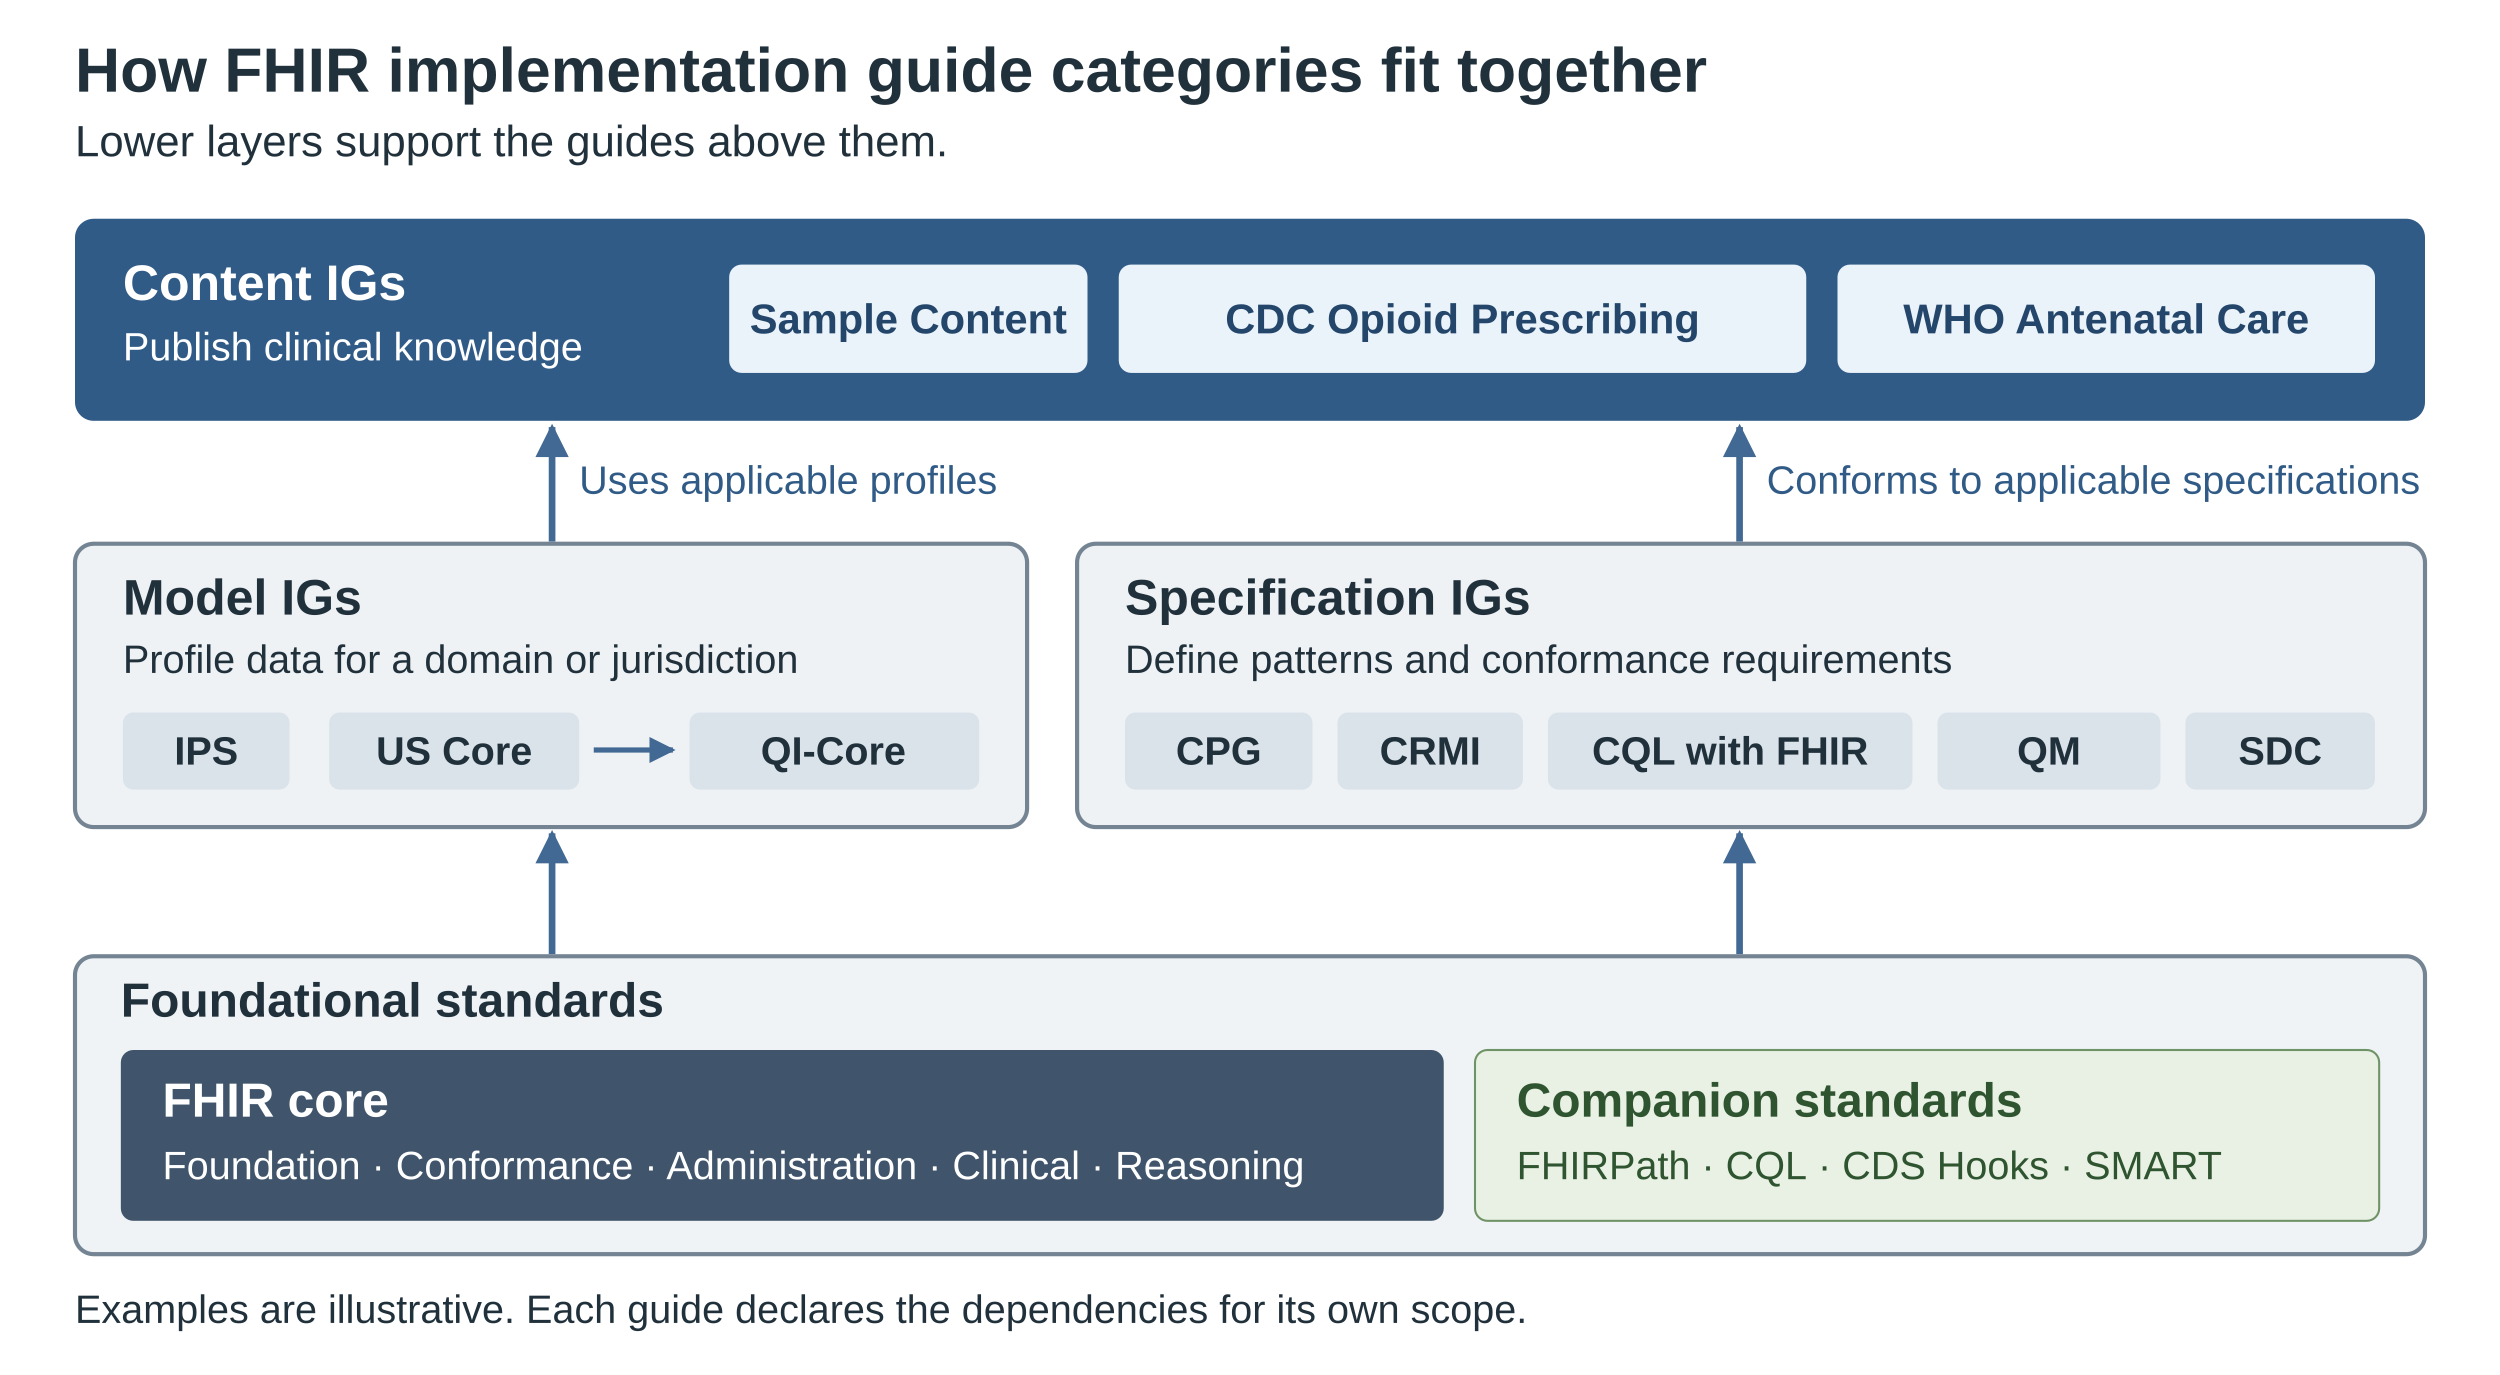
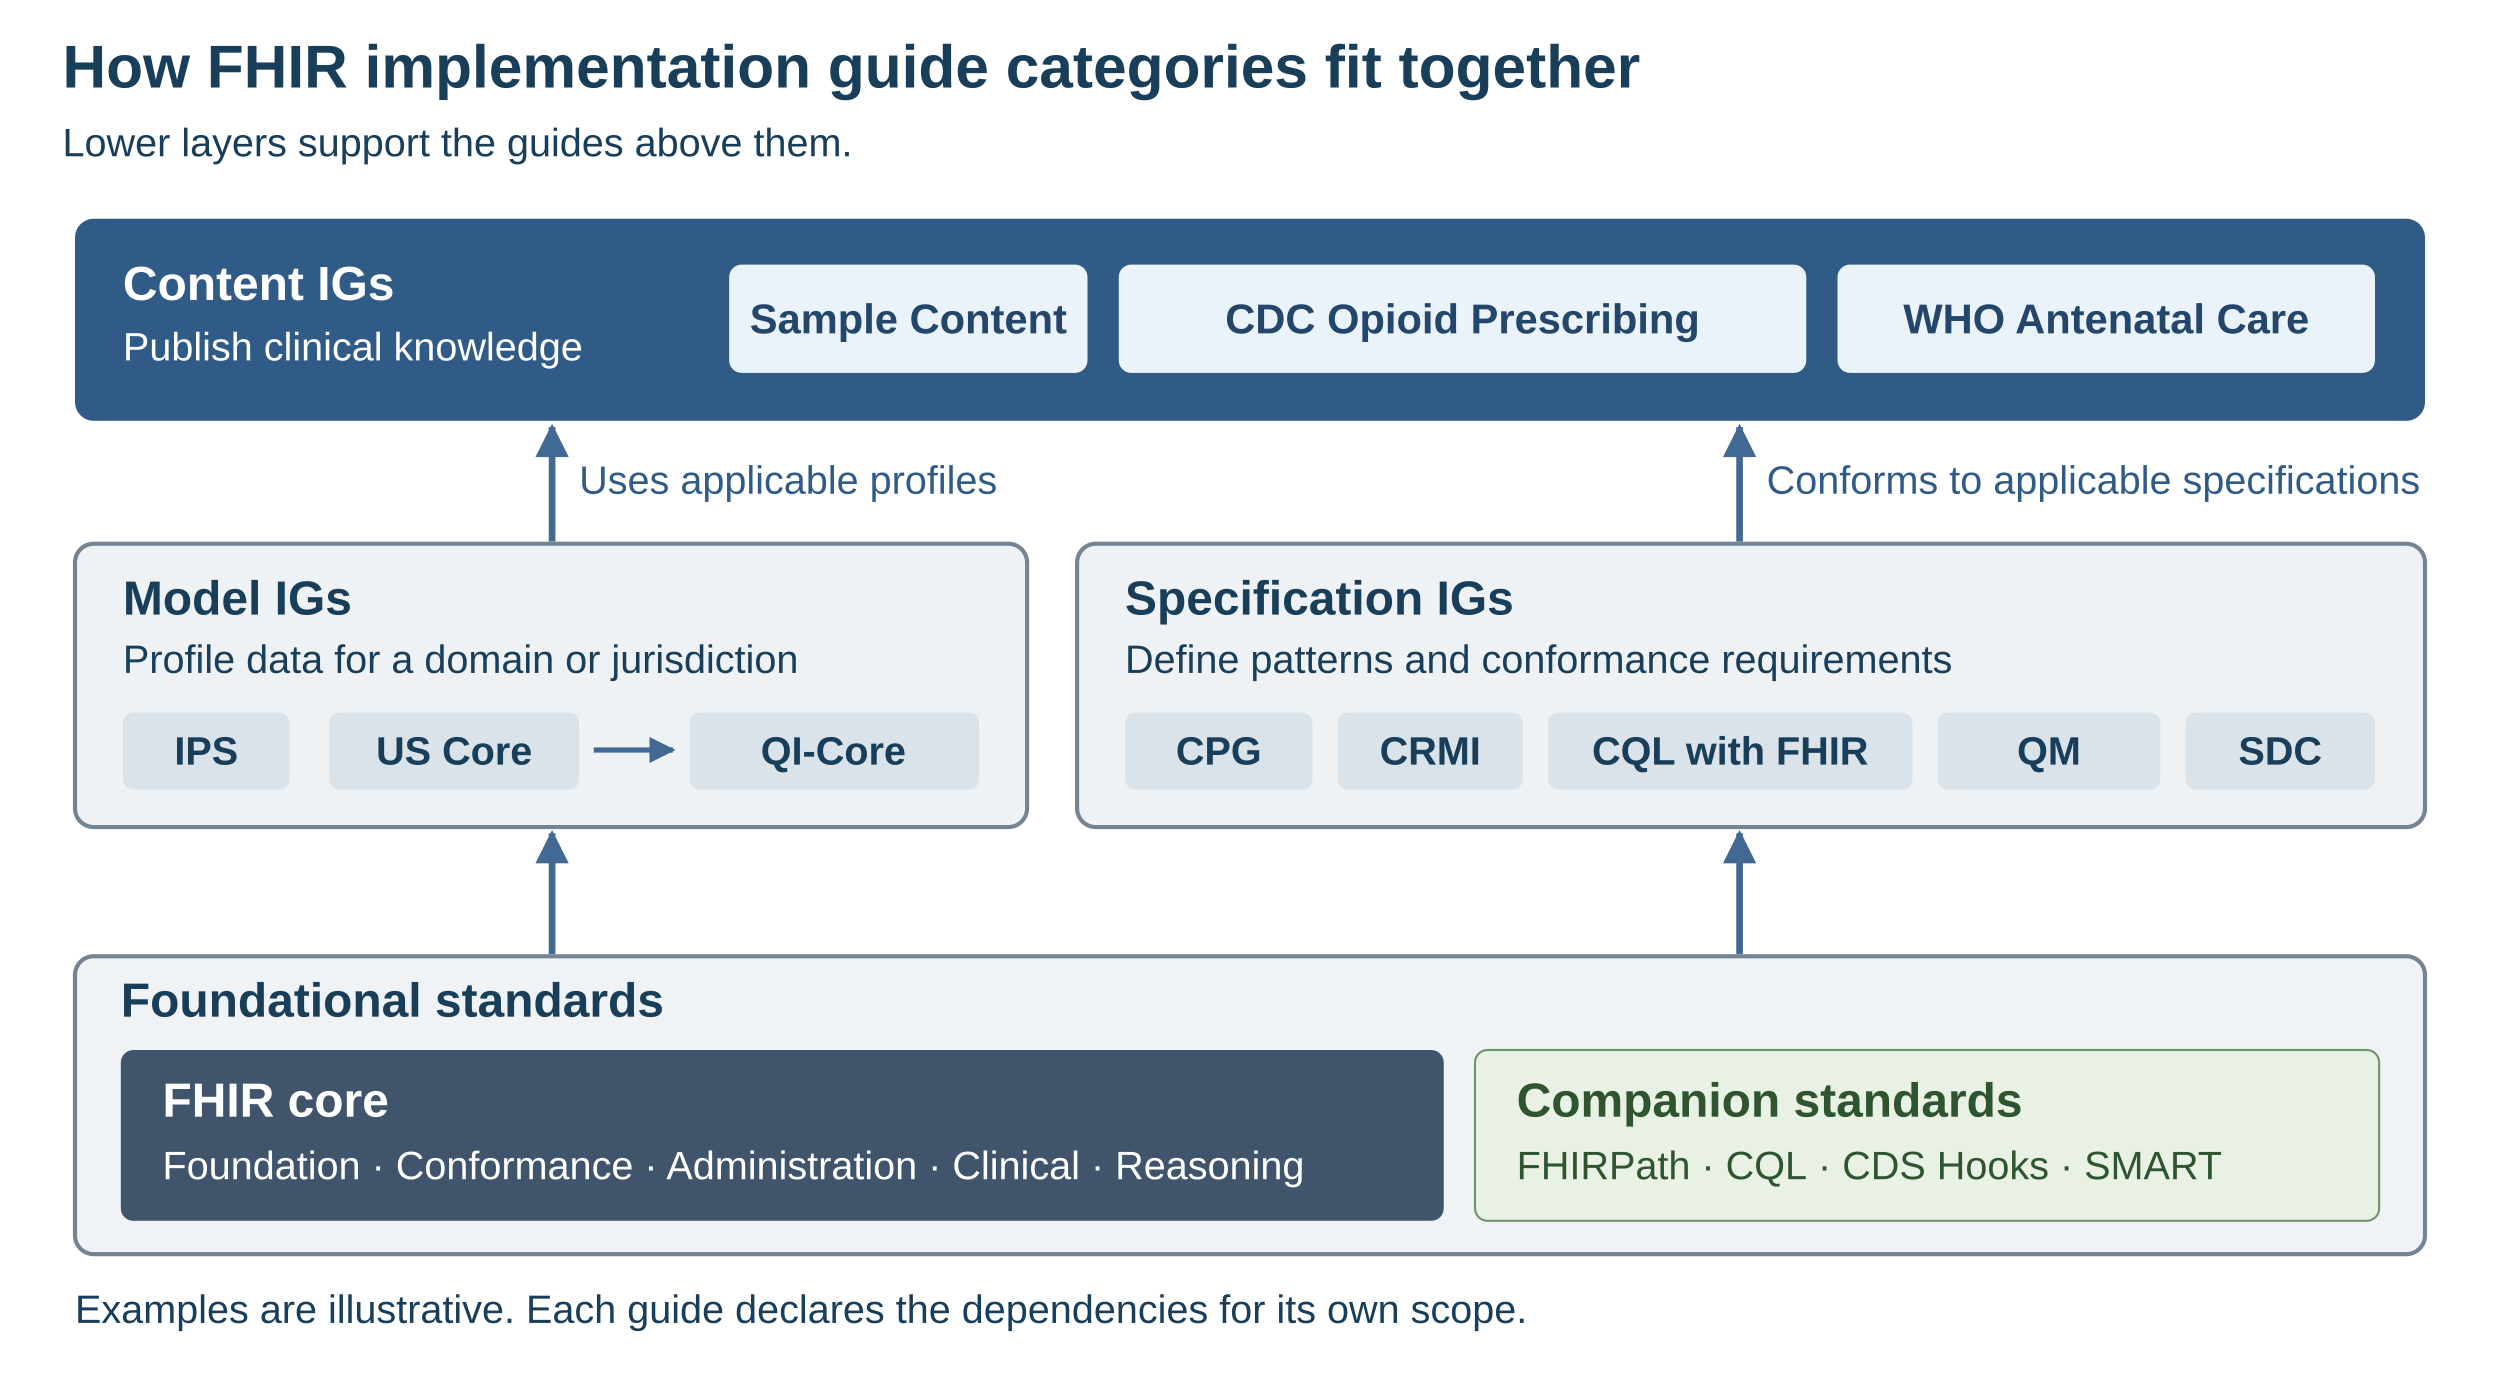
<svg xmlns="http://www.w3.org/2000/svg" viewBox="0 0 1200 660" role="group" aria-labelledby="title" aria-describedby="description">
  <style>
    a { cursor: pointer; }
    a:hover, a:focus { text-decoration: underline; }
    .guide-link:hover rect, .guide-link:focus rect { stroke: #153a66; stroke-width: 3px; }
    #content-guides .guide-link:hover rect, #content-guides .guide-link:focus rect { stroke: #fff; }
    #fhir-core .guide-link:hover rect, #fhir-core .guide-link:focus rect { stroke: #fff; }
  </style>
  <defs>
    <marker id="support-arrow" viewBox="0 0 10 10" refX="9" refY="5" markerWidth="5" markerHeight="5" orient="auto">
      <path d="M0 0L10 5L0 10Z" fill="#416993" />
    </marker>
  </defs>
  <rect width="1200" height="660" fill="#fff" />
-   <g font-family="Arial, Helvetica, sans-serif" fill="#21313c">
+   <g font-family="Arial, Helvetica, sans-serif" fill="#183e59">
    <g id="heading">
-       <text x="36" y="44" font-size="30" font-weight="700">How FHIR implementation guide categories fit together</text>
-       <text x="36" y="75" font-size="21">Lower layers support the guides above them.</text>
+       <text x="30" y="42" text-anchor="start" font-size="29" fill="#183e59" font-weight="700">How FHIR implementation guide categories fit together</text>
+       <text x="30" y="75" font-size="19">Lower layers support the guides above them.</text>
    </g>
    <g id="support-relationships" fill="none" stroke="#416993" stroke-width="3.2" marker-end="url(#support-arrow)">
      <path d="M265 260V205" />
      <path d="M835 260V205" />
      <path d="M265 458V400" />
      <path d="M835 458V400" />
    </g>
    <g id="content-guides">
      <rect x="36" y="105" width="1128" height="97" rx="9" fill="#315b87" />
-       <text x="59" y="144" font-size="24" font-weight="700" fill="#fff">Content IGs</text>
+       <text x="59" y="144" font-size="23" font-weight="700" fill="#fff">Content IGs</text>
      <text x="59" y="173" font-size="19" fill="#fff">Publish clinical knowledge</text>
      <g font-size="20" font-weight="700" text-anchor="middle" fill="#23466a">
        <a class="guide-link" href="https://github.com/cqframework/sample-content-ig" target="_blank" rel="noopener" tabindex="0" aria-label="Sample Content Implementation Guide (opens in a new tab)">
          <rect x="350" y="127" width="172" height="52" rx="6" fill="#eaf2fa" />
          <text x="436" y="160">Sample Content</text>
        </a>
        <a class="guide-link" href="https://www.fhir.org/guides/cdc/opioid-cds/" target="_blank" rel="noopener" tabindex="0" aria-label="CDC Opioid Prescribing Implementation Guide (opens in a new tab)">
          <rect x="537" y="127" width="330" height="52" rx="6" fill="#eaf2fa" />
          <text x="702" y="160">CDC Opioid Prescribing</text>
        </a>
        <a class="guide-link" href="https://build.fhir.org/ig/WorldHealthOrganization/smart-anc/" target="_blank" rel="noopener" tabindex="0" aria-label="WHO Antenatal Care Guideline Implementation Guide (opens in a new tab)">
          <rect x="882" y="127" width="258" height="52" rx="6" fill="#eaf2fa" />
          <text x="1011" y="160">WHO Antenatal Care</text>
        </a>
      </g>
    </g>
    <g id="model-guides">
      <rect x="36" y="261" width="457" height="136" rx="9" fill="#eef2f5" stroke="#748493" stroke-width="2" />
-       <text x="59" y="295" font-size="24" font-weight="700">Model IGs</text>
+       <text x="59" y="295" font-size="23" font-weight="700">Model IGs</text>
      <text x="59" y="323" font-size="19">Profile data for a domain or jurisdiction</text>
      <path d="M285 360H323" stroke="#416993" stroke-width="2.5" marker-end="url(#support-arrow)" />
      <g font-size="19" font-weight="700" text-anchor="middle">
        <a class="guide-link" href="https://hl7.org/fhir/uv/ips/" target="_blank" rel="noopener" tabindex="0" aria-label="International Patient Summary Implementation Guide (opens in a new tab)">
          <rect x="59" y="342" width="80" height="37" rx="5" fill="#dae3ea" />
          <text x="99" y="367">IPS</text>
        </a>
        <a class="guide-link" href="https://hl7.org/fhir/us/core/" target="_blank" rel="noopener" tabindex="0" aria-label="US Core Implementation Guide (opens in a new tab)">
          <rect x="158" y="342" width="120" height="37" rx="5" fill="#dae3ea" />
          <text x="218" y="367">US Core</text>
        </a>
        <a class="guide-link" href="https://hl7.org/fhir/us/qicore/" target="_blank" rel="noopener" tabindex="0" aria-label="QI-Core Implementation Guide (opens in a new tab)">
          <rect x="331" y="342" width="139" height="37" rx="5" fill="#dae3ea" />
          <text x="400" y="367">QI-Core</text>
        </a>
      </g>
    </g>
    <g id="specification-guides">
      <rect x="517" y="261" width="647" height="136" rx="9" fill="#eef2f5" stroke="#748493" stroke-width="2" />
-       <text x="540" y="295" font-size="24" font-weight="700">Specification IGs</text>
+       <text x="540" y="295" font-size="23" font-weight="700">Specification IGs</text>
      <text x="540" y="323" font-size="19">Define patterns and conformance requirements</text>
      <g font-size="19" font-weight="700" text-anchor="middle">
        <a class="guide-link" href="https://hl7.org/fhir/uv/cpg/" target="_blank" rel="noopener" tabindex="0" aria-label="Clinical Practice Guidelines Implementation Guide (opens in a new tab)">
          <rect x="540" y="342" width="90" height="37" rx="5" fill="#dae3ea" />
          <text x="585" y="367">CPG</text>
        </a>
        <a class="guide-link" href="https://hl7.org/fhir/uv/crmi/" target="_blank" rel="noopener" tabindex="0" aria-label="Canonical Resource Management Infrastructure Implementation Guide (opens in a new tab)">
          <rect x="642" y="342" width="89" height="37" rx="5" fill="#dae3ea" />
          <text x="686.5" y="367">CRMI</text>
        </a>
        <a class="guide-link" href="https://hl7.org/fhir/uv/cql/" target="_blank" rel="noopener" tabindex="0" aria-label="Using CQL With FHIR Implementation Guide (opens in a new tab)">
          <rect x="743" y="342" width="175" height="37" rx="5" fill="#dae3ea" />
          <text x="830.5" y="367">CQL with FHIR</text>
        </a>
        <a class="guide-link" href="https://hl7.org/fhir/uv/cqm/" target="_blank" rel="noopener" tabindex="0" aria-label="Quality Measure Implementation Guide (opens in a new tab)">
          <rect x="930" y="342" width="107" height="37" rx="5" fill="#dae3ea" />
          <text x="983.5" y="367">QM</text>
        </a>
        <a class="guide-link" href="https://hl7.org/fhir/uv/sdc/" target="_blank" rel="noopener" tabindex="0" aria-label="Structured Data Capture Implementation Guide (opens in a new tab)">
          <rect x="1049" y="342" width="91" height="37" rx="5" fill="#dae3ea" />
          <text x="1094.5" y="367">SDC</text>
        </a>
      </g>
    </g>
    <g id="content-dependency-labels" font-size="19" fill="#315b87">
      <text x="278" y="237">Uses applicable profiles</text>
      <text x="848" y="237">Conforms to applicable specifications</text>
    </g>
    <g id="foundation">
      <rect x="36" y="459" width="1128" height="143" rx="9" fill="#eff3f6" stroke="#748493" stroke-width="2" />
      <text x="58" y="488" font-size="23" font-weight="700">Foundational standards</text>
      <g id="fhir-core">
        <rect x="58" y="504" width="635" height="82" rx="6" fill="#40556b" />
        <a class="guide-link" href="https://hl7.org/fhir/R4/" target="_blank" rel="noopener" tabindex="0" aria-label="FHIR R4 specification (opens in a new tab)">
          <rect x="73" y="513" width="116" height="31" rx="4" fill="transparent" />
          <text x="78" y="536" font-size="23" font-weight="700" fill="#fff">FHIR core</text>
        </a>
        <text x="78" y="566" font-size="19" fill="#fff">Foundation · Conformance · Administration · Clinical · Reasoning</text>
      </g>
      <g id="companion-standards">
        <rect x="708" y="504" width="434" height="82" rx="6" fill="#e8f1e3" stroke="#709267" />
        <text x="728" y="536" font-size="23" font-weight="700" fill="#2f5430">Companion standards</text>
        <text x="728" y="566" font-size="19" fill="#2f5430">
          <a href="https://hl7.org/fhirpath/" target="_blank" rel="noopener" tabindex="0" aria-label="FHIRPath specification (opens in a new tab)">FHIRPath</a> · <a href="https://cql.hl7.org/" target="_blank" rel="noopener" tabindex="0" aria-label="Clinical Quality Language specification (opens in a new tab)">CQL</a> · <a href="https://cds-hooks.hl7.org/" target="_blank" rel="noopener" tabindex="0" aria-label="CDS Hooks specification (opens in a new tab)">CDS Hooks</a> · <a href="https://hl7.org/fhir/smart-app-launch/" target="_blank" rel="noopener" tabindex="0" aria-label="SMART App Launch Implementation Guide (opens in a new tab)">SMART</a>
        </text>
      </g>
    </g>
    <g id="dependency-key">
      <text x="36" y="635" font-size="19">Examples are illustrative. Each guide declares the dependencies for its own scope.</text>
    </g>
  </g>
</svg>
